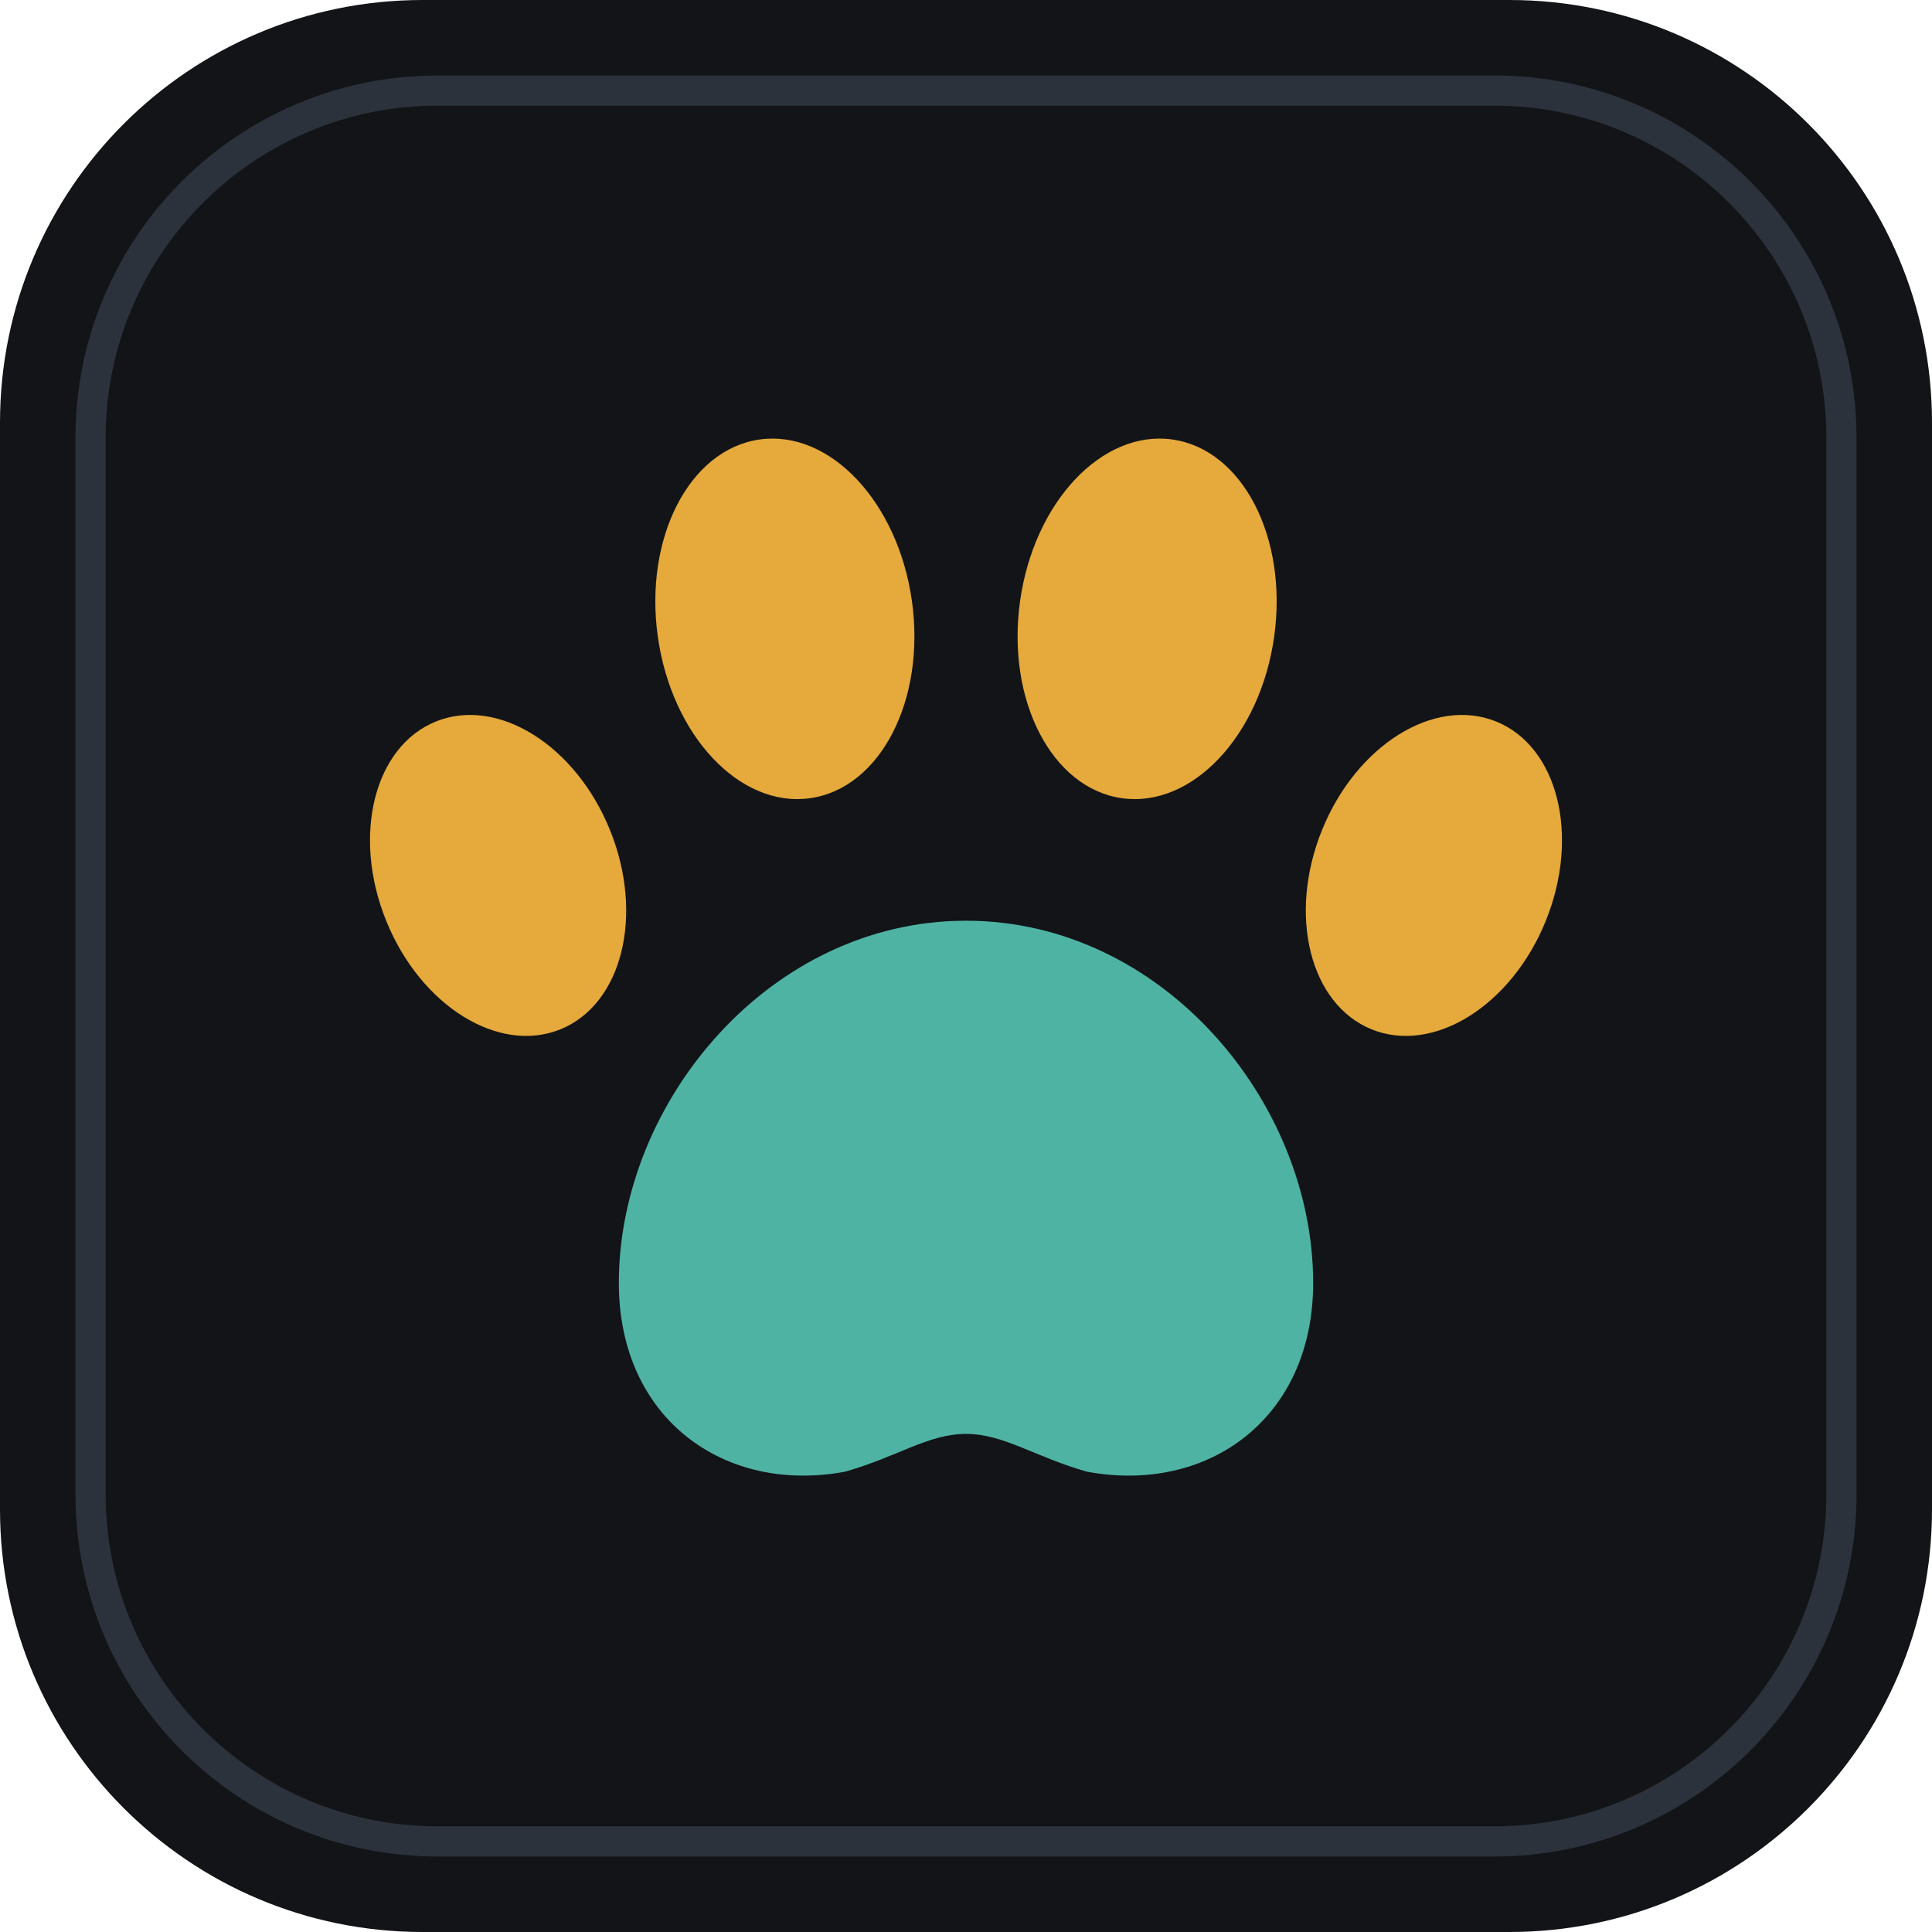
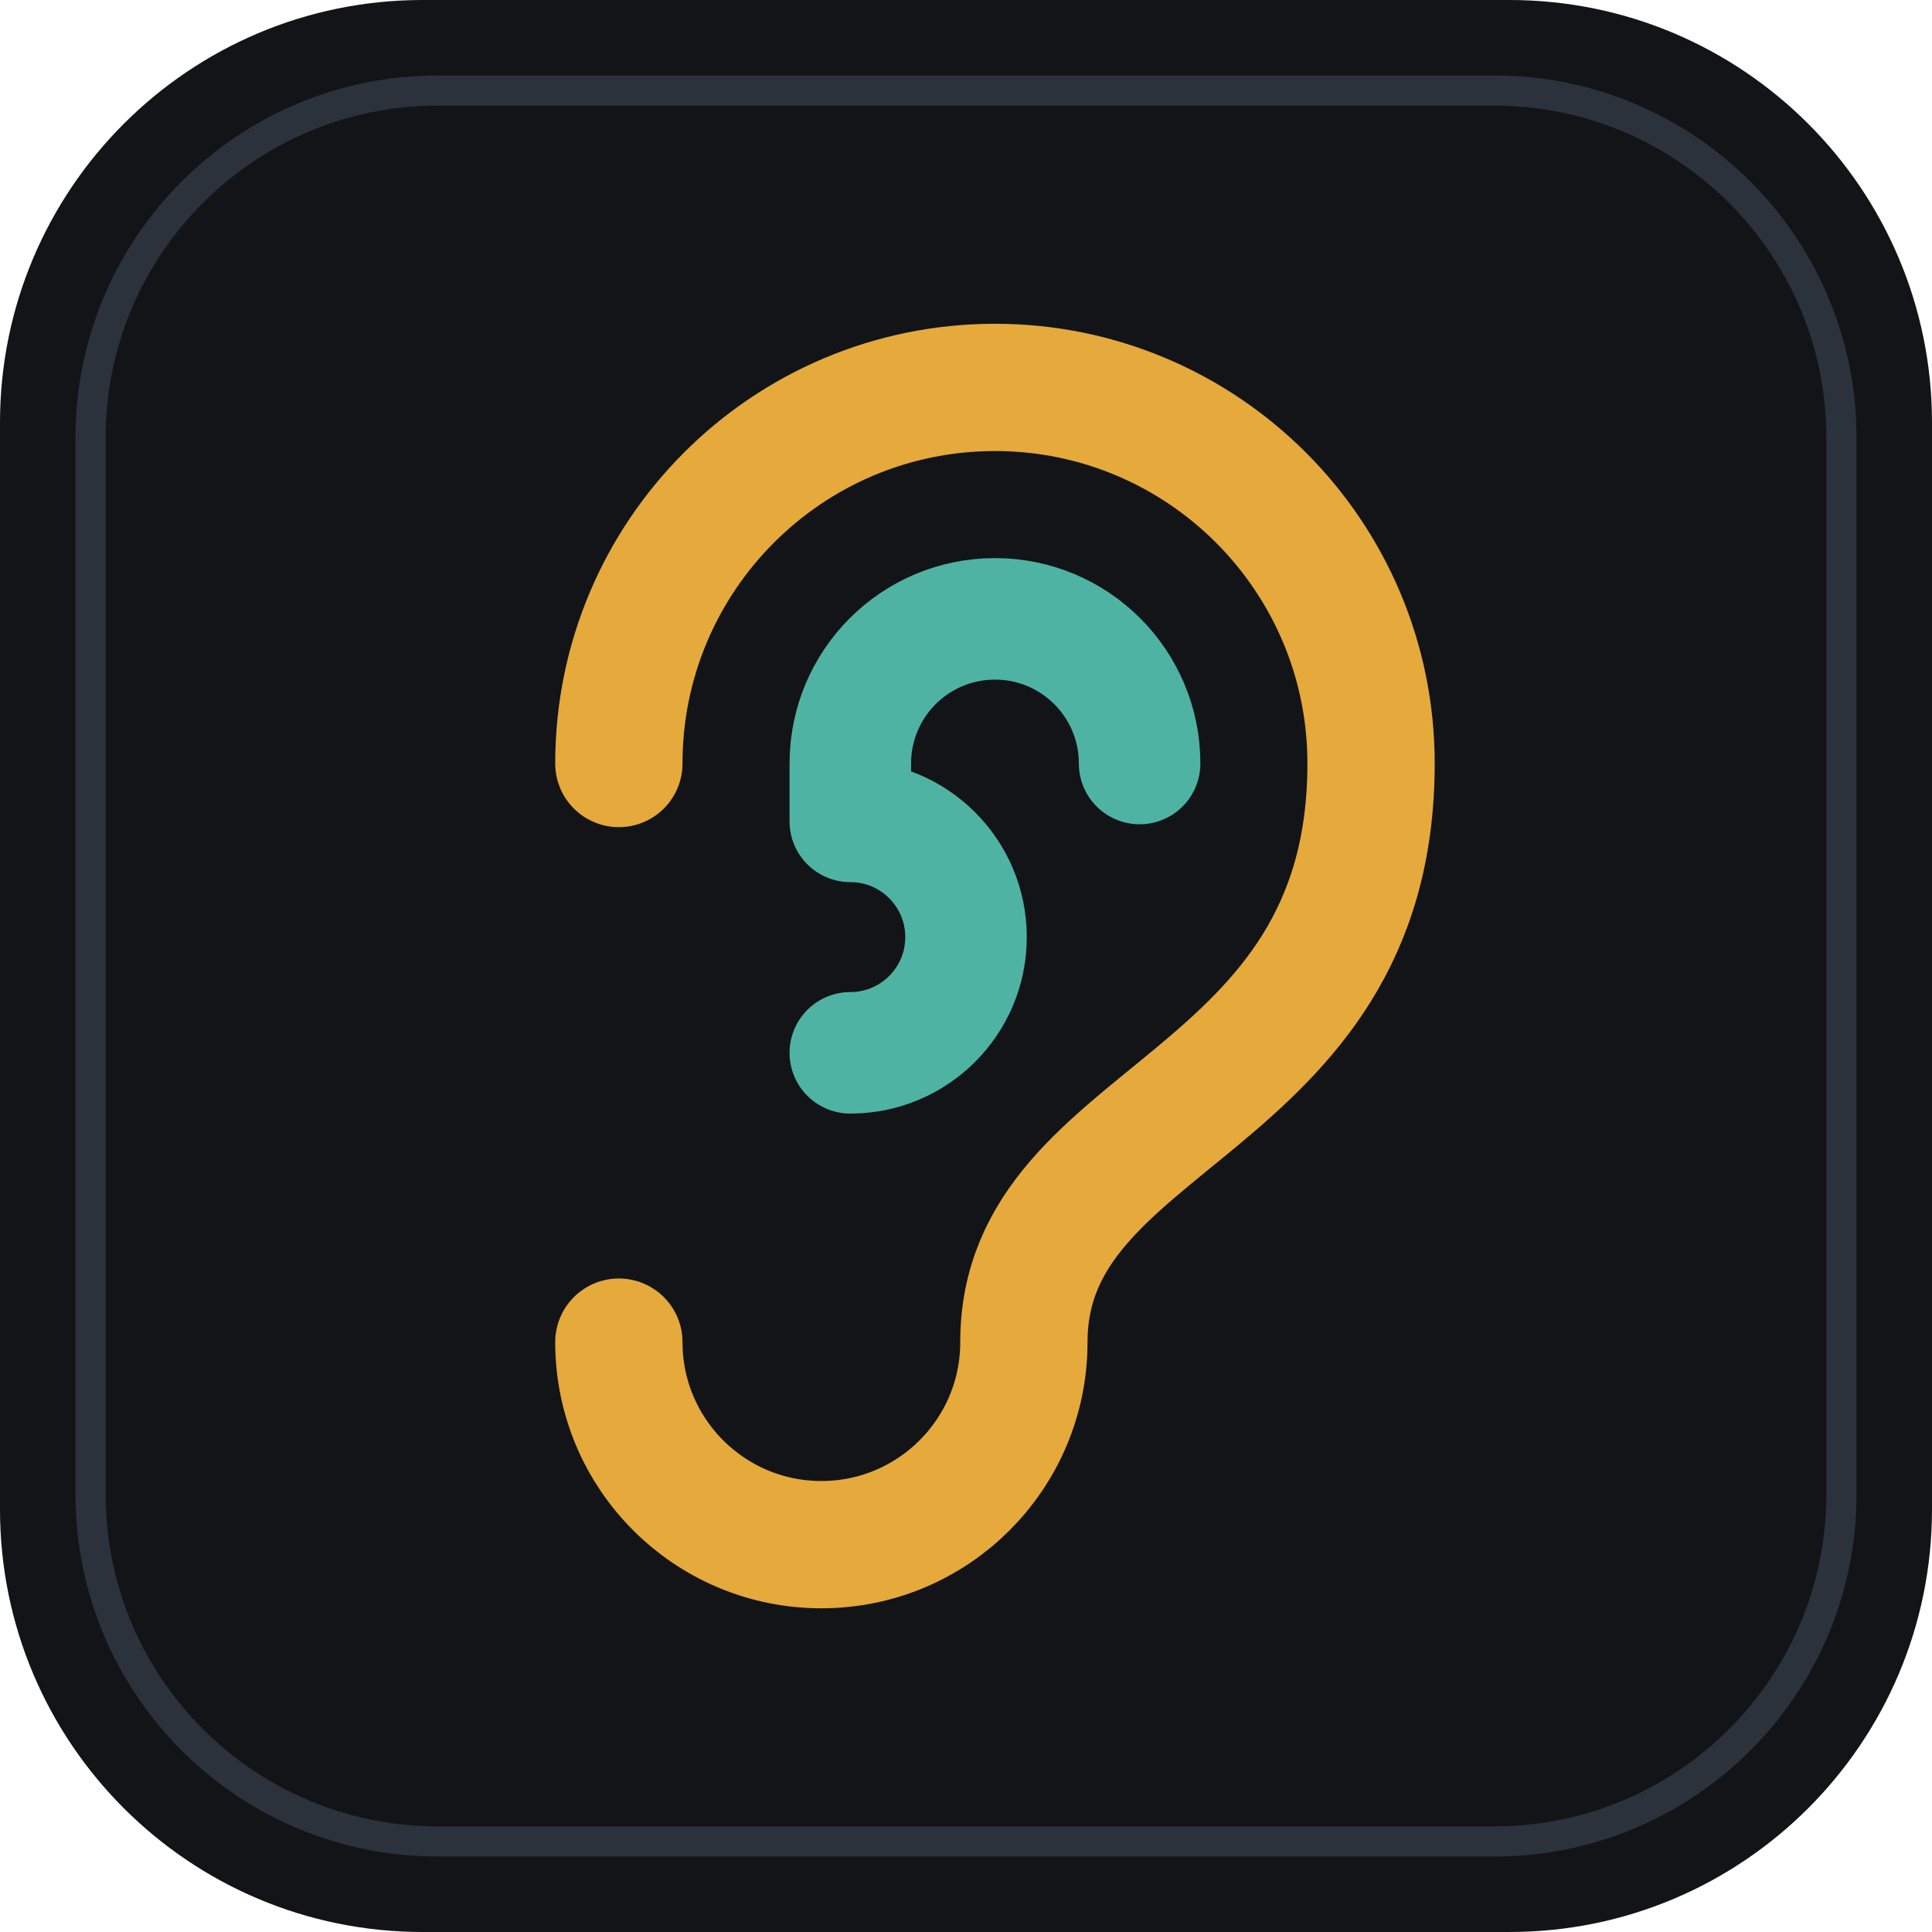
<svg xmlns="http://www.w3.org/2000/svg" viewBox="0 0 256 256" fill="none">
  <rect width="256" height="256" rx="56" fill="#121417" />
  <rect x="12" y="12" width="232" height="232" rx="46" stroke="#2B323B" stroke-width="4" />
-   <ellipse cx="66" cy="116" rx="16" ry="22" transform="rotate(-22 66 116)" fill="#E5A93C" />
-   <ellipse cx="104" cy="82" rx="17" ry="24" transform="rotate(-8 104 82)" fill="#E5A93C" />
-   <ellipse cx="152" cy="82" rx="17" ry="24" transform="rotate(8 152 82)" fill="#E5A93C" />
-   <ellipse cx="190" cy="116" rx="16" ry="22" transform="rotate(22 190 116)" fill="#E5A93C" />
-   <path d="M128 122 C102 122 82 146 82 170 C82 188 96 198 112 195 C119 193 123 190 128 190 C133 190 137 193 144 195 C160 198 174 188 174 170 C174 146 154 122 128 122 Z" fill="#4FB3A4" />
+   <g transform="translate(36, 36) scale(7.667)" stroke-linecap="round" stroke-linejoin="round">
+     <path d="M6 8.5a6.5 6.5 0 1 1 13 0c0 6-6 6-6 10a3.5 3.5 0 1 1-7 0" stroke="#E5A93C" stroke-width="2.2" />
+     <path d="M15 8.5a2.5 2.5 0 0 0-5 0v1a2 2 0 1 1 0 4" stroke="#4FB3A4" stroke-width="2.1" />
+   </g>
</svg>
